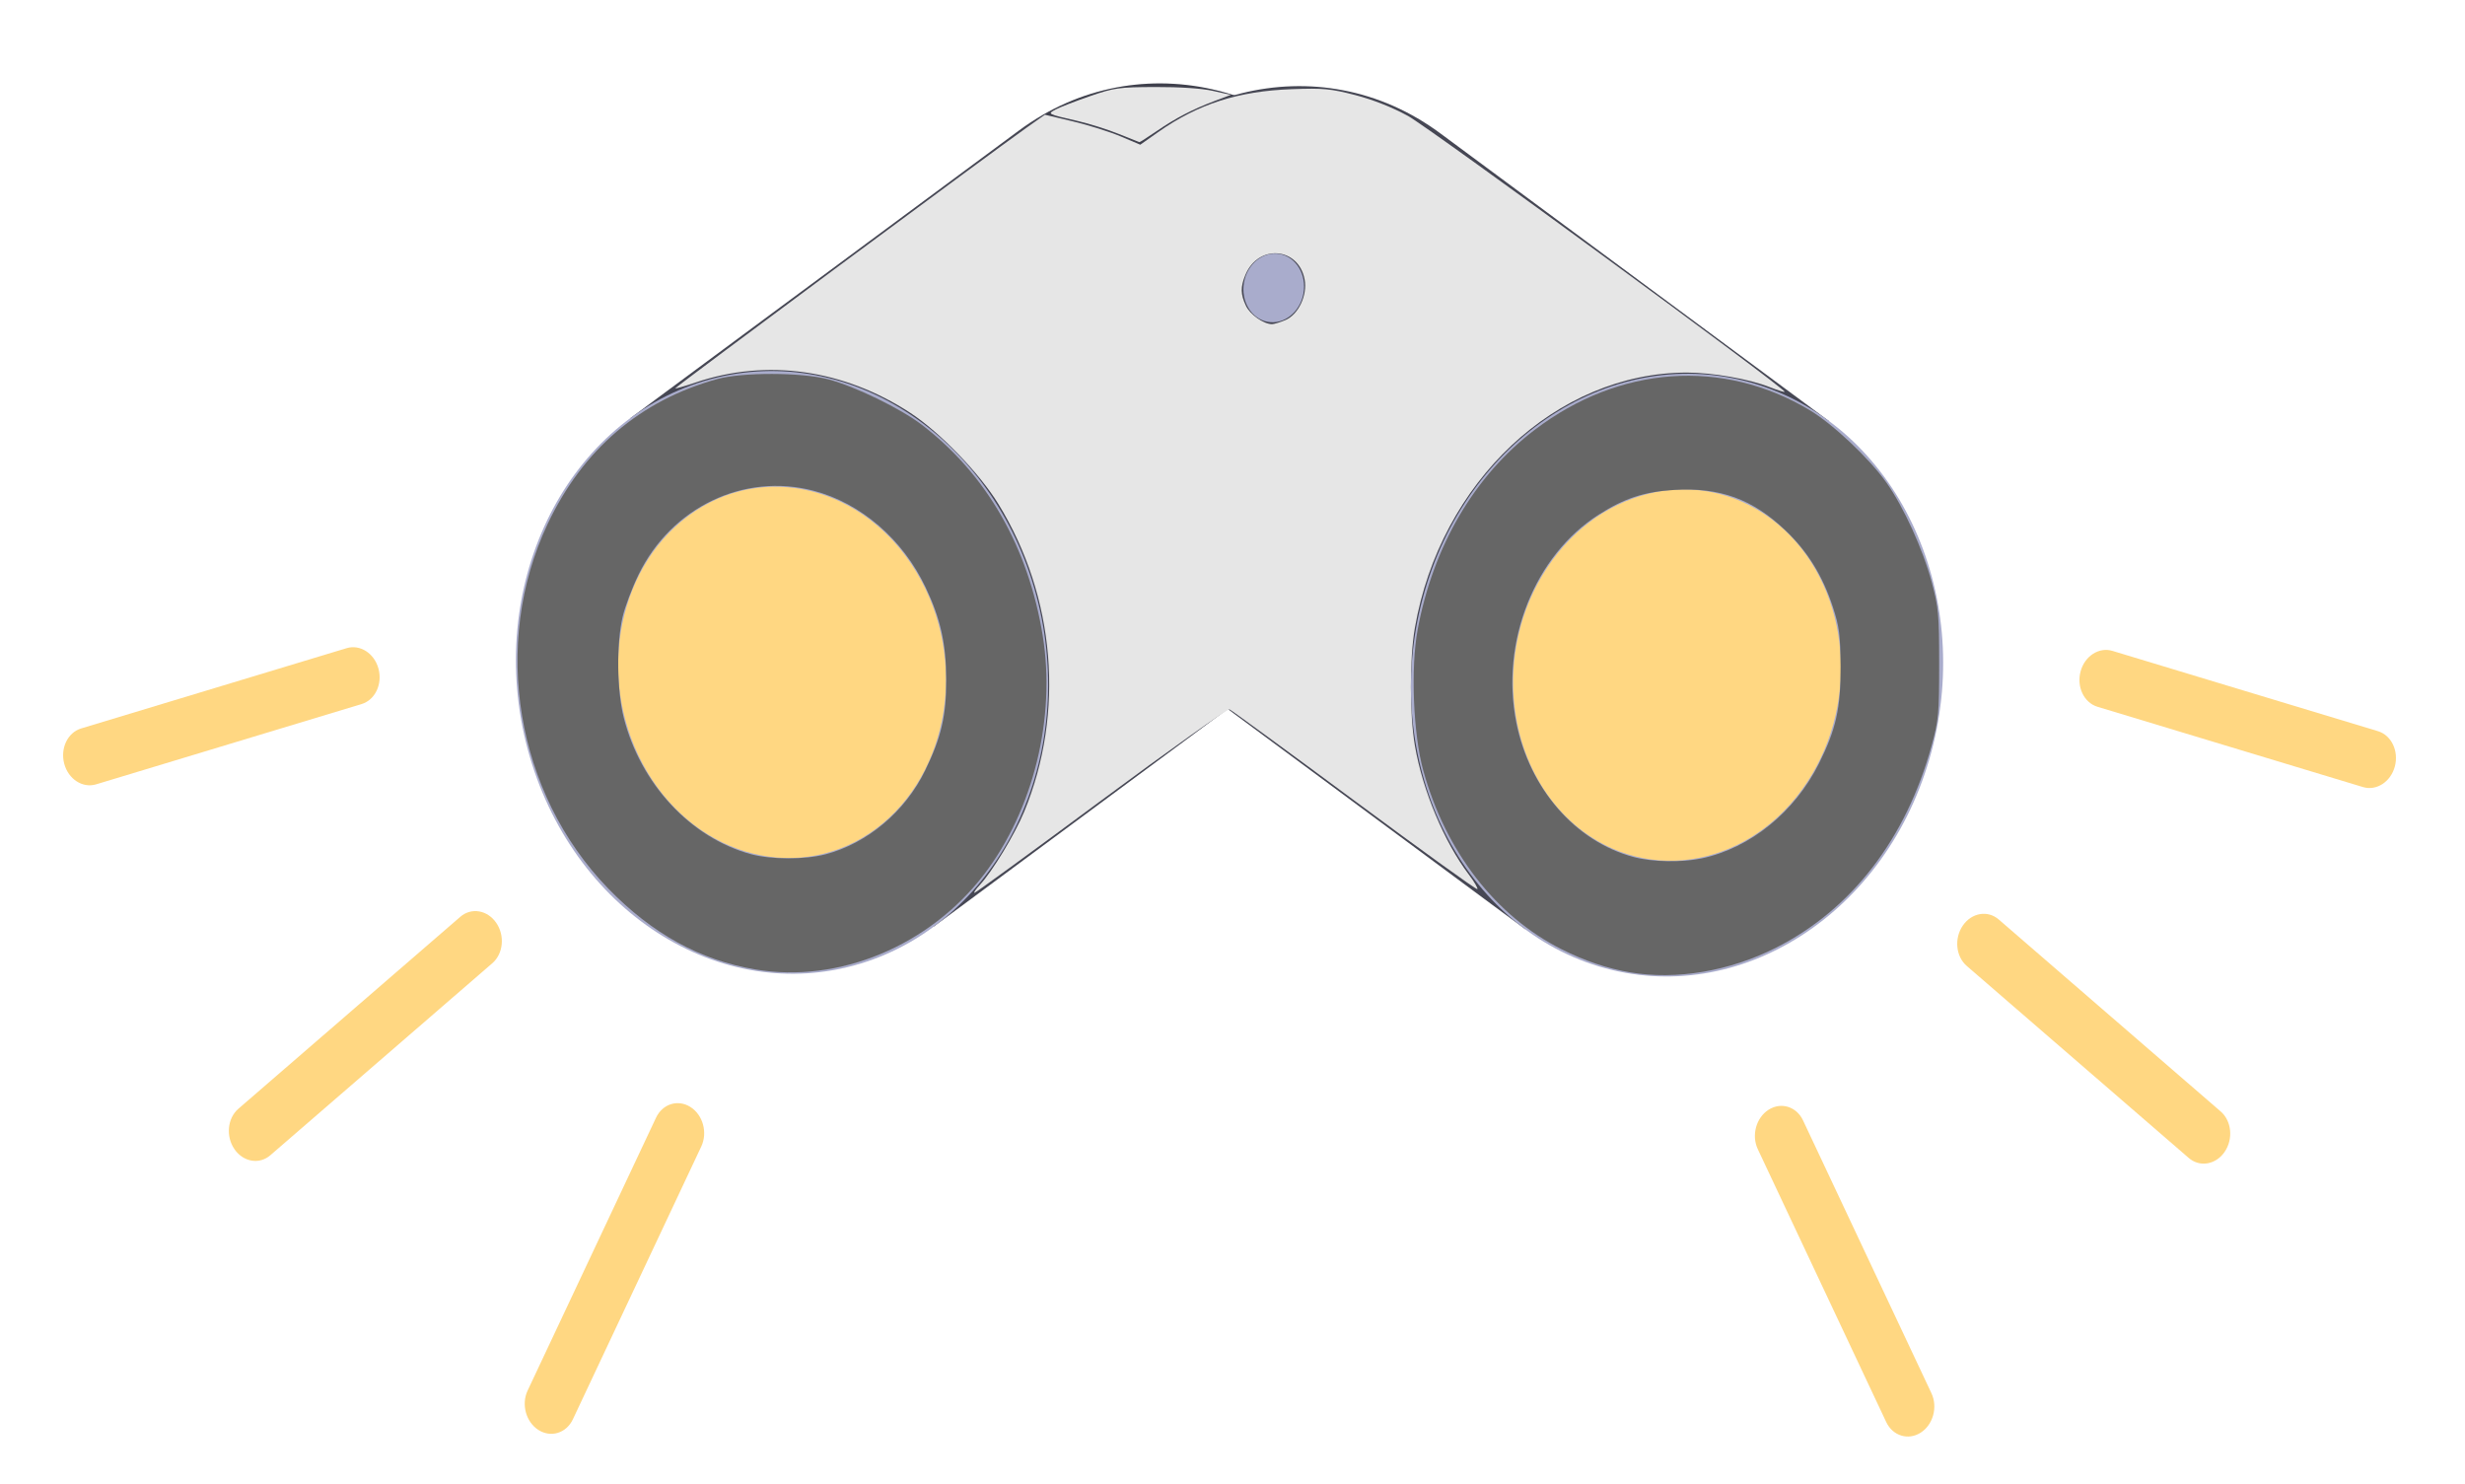
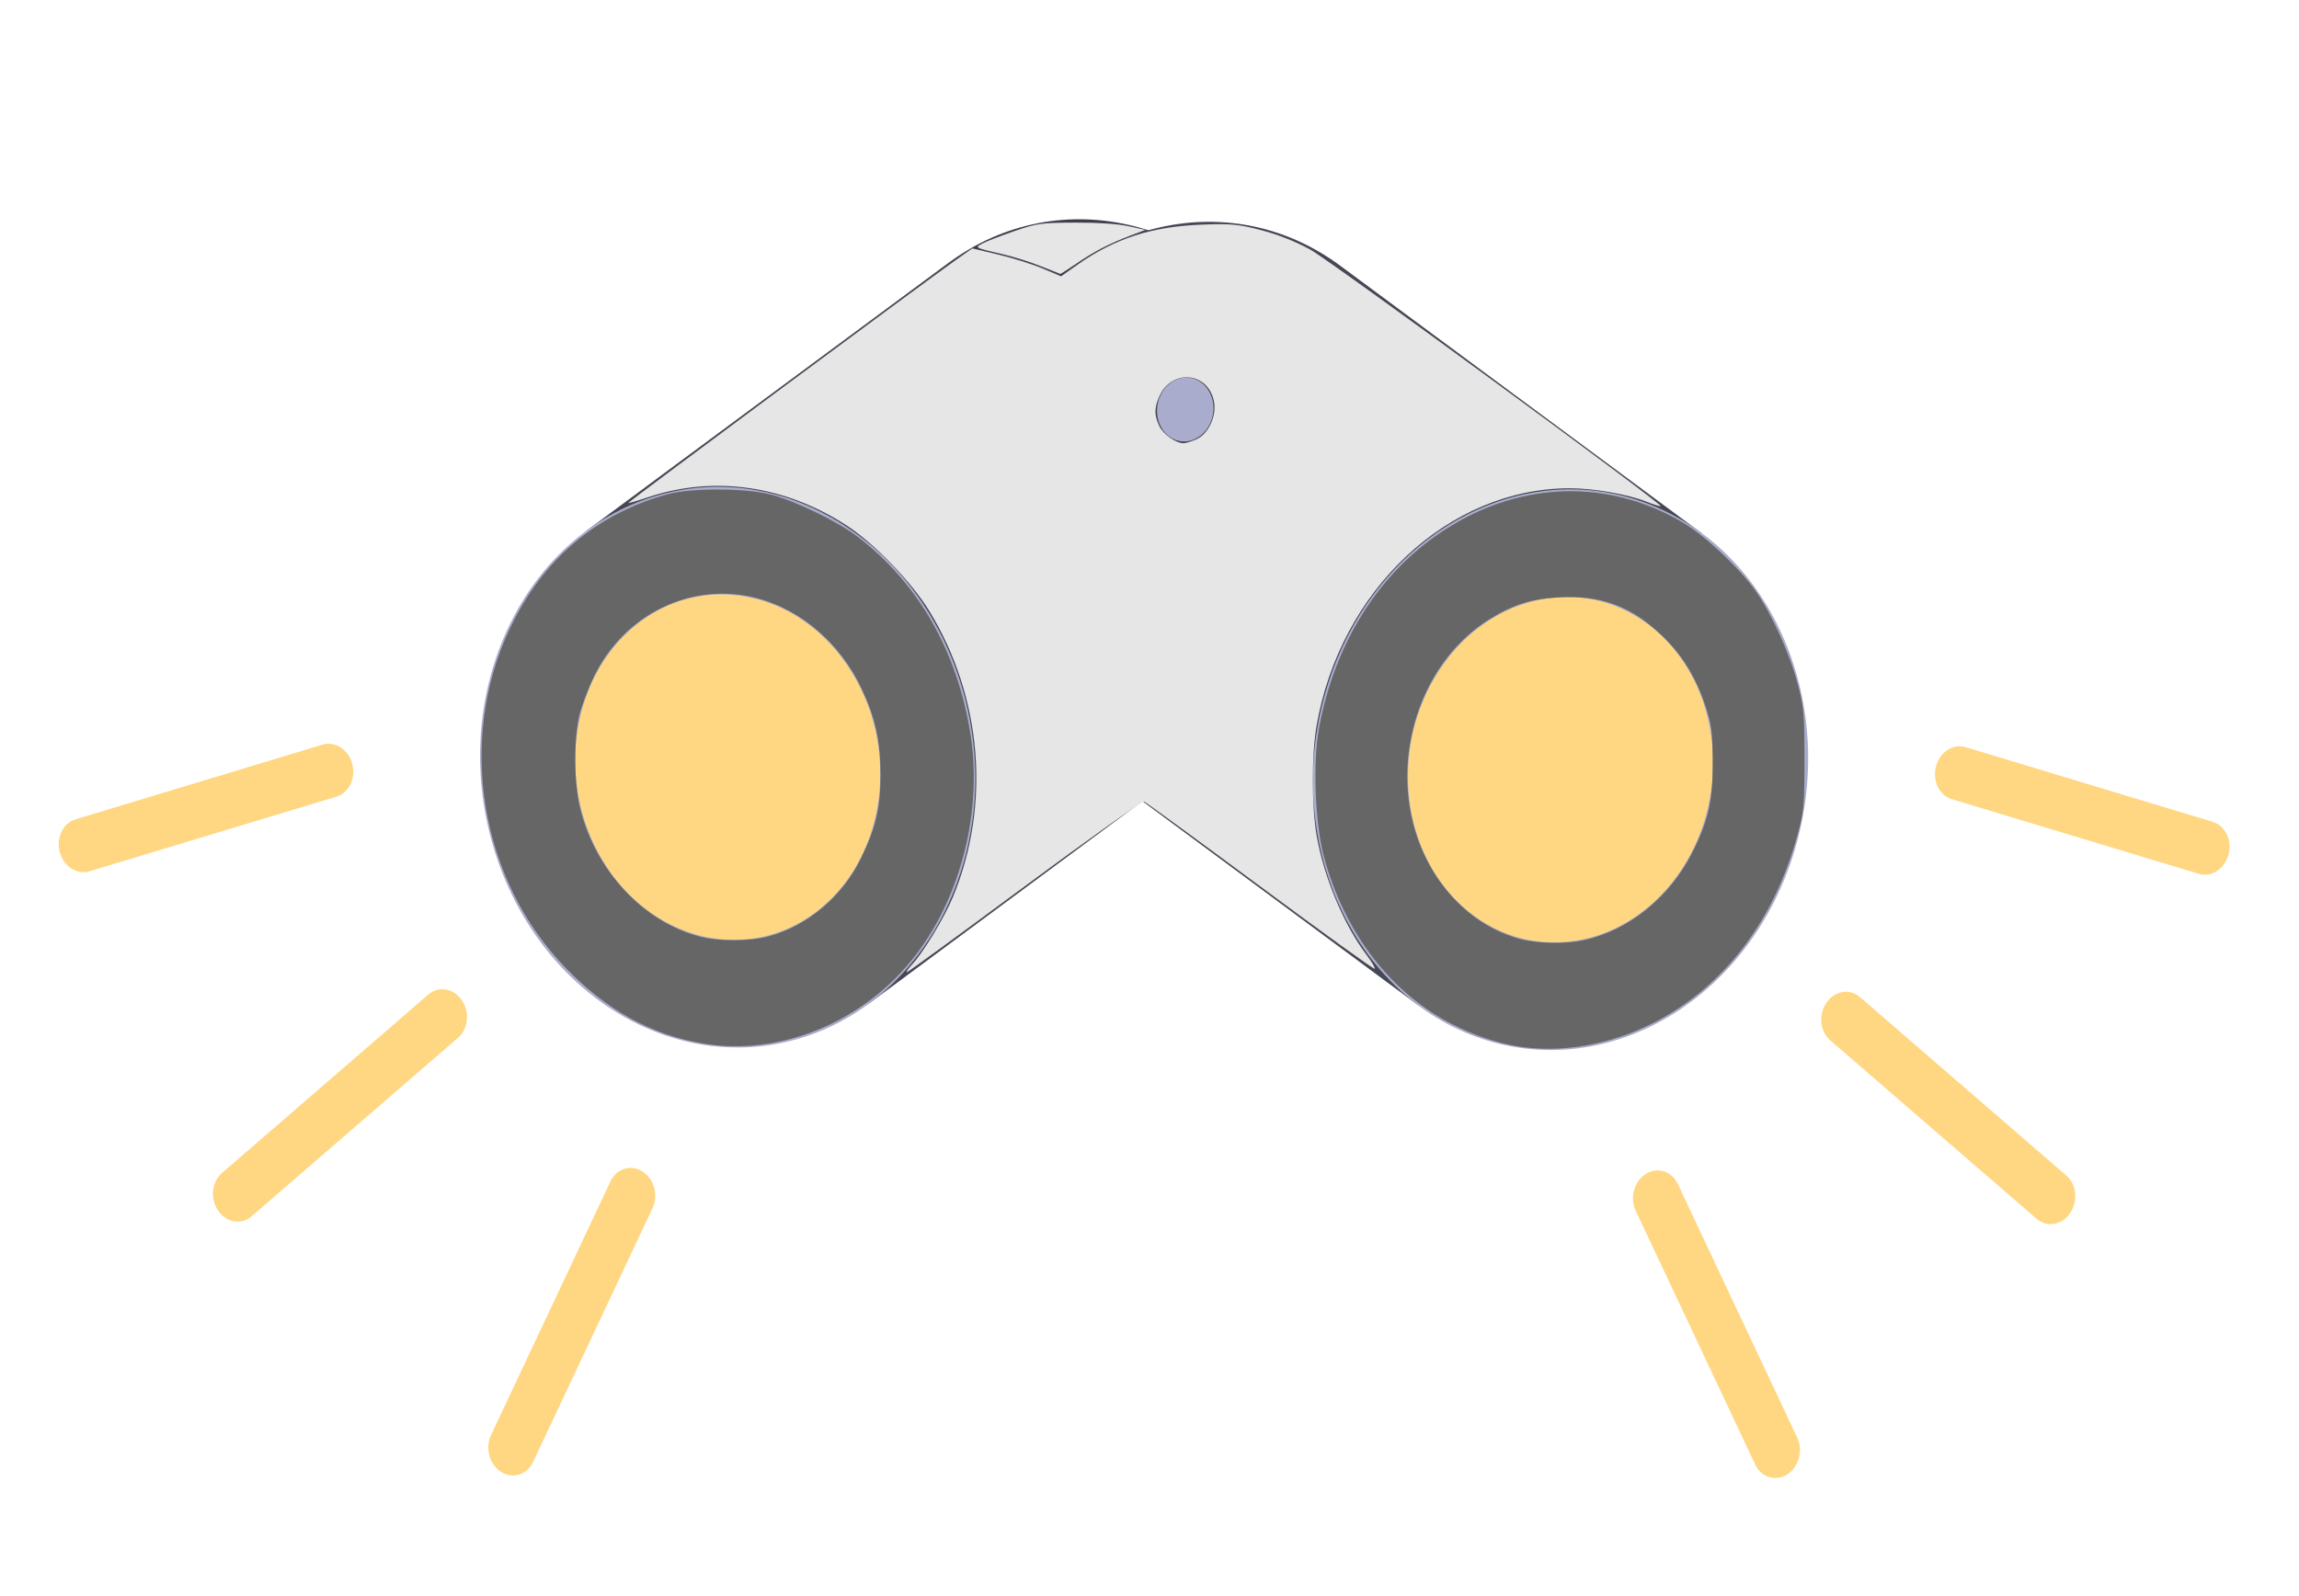
- <svg xmlns="http://www.w3.org/2000/svg" version="1.1" id="Layer_1" viewBox="0 0 264.161 158.98" xml:space="preserve" width="264.161" height="158.98">
+ <svg xmlns="http://www.w3.org/2000/svg" version="1.1" id="Layer_1" viewBox="0 0 264.765 183.764" xml:space="preserve" width="264.765" height="183.764">
  <defs id="defs35" />
-   <path style="fill:#464754;stroke-width:0.346" d="m 100.067,99.289 41.636,-30.82 c 12.936,-9.575 16.142,-29.532 7.162,-44.576 v 0 C 139.886,8.85 122.121,4.417 109.185,13.993 L 67.549,44.813 Z" id="path6" />
-   <path style="opacity:0.1;stroke-width:0.346;enable-background:new" d="m 148.866,23.894 v 0 C 140.467,9.823 124.382,5.037 111.752,12.313 c 9.977,1.169 19.58,7.283 25.724,17.576 v 0 c 7.547,12.643 7.853,28.204 1.955,40.263 l 2.273,-1.682 c 12.936,-9.576 16.143,-29.533 7.163,-44.576 z" id="path8" />
-   <g id="g20" transform="matrix(0.3107985,-0.09397788,0.09548668,0.3559982,-18.00933,-10.96479)">
+   <path style="fill:#464754;stroke-width:0.346" d="m 100.067,115.611 41.636,-30.82 c 12.936,-9.575 16.142,-29.532 7.162,-44.576 v 0 C 139.886,25.171 122.121,20.738 109.185,30.314 L 67.549,61.134 Z" id="path6" />
+   <path style="opacity:0.1;stroke-width:0.346;enable-background:new" d="m 148.866,40.215 v 0 c -8.399,-14.071 -24.484,-18.856 -37.114,-11.581 9.977,1.169 19.58,7.283 25.724,17.576 v 0 c 7.547,12.643 7.853,28.204 1.955,40.263 l 2.273,-1.682 c 12.936,-9.576 16.143,-29.533 7.163,-44.576 z" id="path8" />
+   <g id="g20" transform="matrix(0.3107985,-0.09397788,0.09548668,0.3559982,-18.00933,5.356339)">
    <circle style="fill:#a9accc" cx="398.502" cy="221.844" r="9.996" id="circle16" />
    <circle style="fill:#a9accc" cx="236.748" cy="295.694" r="87.69" id="circle18" />
  </g>
-   <g id="g30" transform="matrix(0.3107985,-0.09397788,0.09548668,0.3559982,-18.00933,-10.96479)">
+   <g id="g30" transform="matrix(0.3107985,-0.09397788,0.09548668,0.3559982,-18.00933,5.356339)">
    <path style="fill:#ffd782" d="m 288.248,279.269 c 9.056,28.393 -6.676,58.86 -35.07,67.916 -28.394,9.056 -58.86,-6.676 -67.916,-35.07 -9.056,-28.394 6.676,-58.86 35.07,-67.916 28.394,-9.057 58.859,6.677 67.916,35.07 z" id="path22" />
    <path style="fill:#ffd782" d="m 29.14,387.652 c -3.342,0 -6.502,-2.005 -7.816,-5.299 -1.72,-4.316 0.384,-9.207 4.698,-10.928 l 87.219,-34.77 c 4.316,-1.72 9.208,0.384 10.928,4.698 1.72,4.316 -0.384,9.207 -4.698,10.928 l -87.219,34.77 c -1.022,0.408 -2.076,0.601 -3.112,0.601 z" id="path24" />
    <path style="fill:#ffd782" d="M 99.948,269.115 H 8.411 C 3.766,269.115 0,265.349 0,260.704 c 0,-4.645 3.766,-8.411 8.411,-8.411 h 91.537 c 4.645,0 8.411,3.766 8.411,8.411 0,4.645 -3.766,8.411 -8.411,8.411 z" id="path26" />
    <path style="fill:#ffd782" d="m 100.163,488.549 c -2.134,0 -4.268,-0.806 -5.907,-2.424 -3.307,-3.262 -3.342,-8.588 -0.08,-11.895 l 64.293,-65.157 c 3.262,-3.307 8.587,-3.342 11.895,-0.08 3.307,3.262 3.342,8.588 0.08,11.895 l -64.294,65.157 c -1.645,1.669 -3.815,2.504 -5.987,2.504 z" id="path28" />
  </g>
-   <path style="fill:#464754;stroke-width:0.346" d="M 163.459,99.58 121.823,68.76 C 108.887,59.185 105.68,39.227 114.66,24.184 v 0 c 8.98,-15.043 26.745,-19.476 39.681,-9.901 l 41.636,30.82 z" id="path6-1" />
-   <g id="g20-6" transform="matrix(-0.3107985,-0.09397788,-0.09548668,0.3559982,281.5356,-10.67399)">
+   <path style="fill:#464754;stroke-width:0.346" d="M 163.459,115.901 121.823,85.081 C 108.887,75.506 105.68,55.549 114.66,40.505 v 0 c 8.98,-15.043 26.745,-19.476 39.681,-9.901 l 41.636,30.82 z" id="path6-1" />
+   <g id="g20-6" transform="matrix(-0.3107985,-0.09397788,-0.09548668,0.3559982,281.5356,5.647139)">
    <circle style="fill:#a9accc" cx="398.502" cy="221.844" r="9.996" id="circle16-7" />
    <circle style="fill:#a9accc" cx="236.748" cy="295.694" r="87.69" id="circle18-1" />
  </g>
-   <g id="g30-8" transform="matrix(-0.3107985,-0.09397788,-0.09548668,0.3559982,281.5356,-10.67399)">
+   <g id="g30-8" transform="matrix(-0.3107985,-0.09397788,-0.09548668,0.3559982,281.5356,5.647139)">
    <path style="fill:#ffd782" d="m 288.248,279.269 c 9.056,28.393 -6.676,58.86 -35.07,67.916 -28.394,9.056 -58.86,-6.676 -67.916,-35.07 -9.056,-28.394 6.676,-58.86 35.07,-67.916 28.394,-9.057 58.859,6.677 67.916,35.07 z" id="path22-9" />
    <path style="fill:#ffd782" d="m 29.14,387.652 c -3.342,0 -6.502,-2.005 -7.816,-5.299 -1.72,-4.316 0.384,-9.207 4.698,-10.928 l 87.219,-34.77 c 4.316,-1.72 9.208,0.384 10.928,4.698 1.72,4.316 -0.384,9.207 -4.698,10.928 l -87.219,34.77 c -1.022,0.408 -2.076,0.601 -3.112,0.601 z" id="path24-3" />
    <path style="fill:#ffd782" d="M 99.948,269.115 H 8.411 C 3.766,269.115 0,265.349 0,260.704 c 0,-4.645 3.766,-8.411 8.411,-8.411 h 91.537 c 4.645,0 8.411,3.766 8.411,8.411 0,4.645 -3.766,8.411 -8.411,8.411 z" id="path26-0" />
    <path style="fill:#ffd782" d="m 100.163,488.549 c -2.134,0 -4.268,-0.806 -5.907,-2.424 -3.307,-3.262 -3.342,-8.588 -0.08,-11.895 l 64.293,-65.157 c 3.262,-3.307 8.587,-3.342 11.895,-0.08 3.307,3.262 3.342,8.588 0.08,11.895 l -64.294,65.157 c -1.645,1.669 -3.815,2.504 -5.987,2.504 z" id="path28-0" />
  </g>
-   <path style="fill:#e6e6e6;stroke-width:0.303" d="m 104.998,94.838 c 1.336,-1.433 3.756,-5.429 4.758,-7.855 4.39,-10.628 3.348,-23.028 -2.771,-32.984 -2.02,-3.286 -6.288,-7.701 -9.43,-9.754 -7.14,-4.665 -15.39,-5.835 -22.995,-3.262 -1.164,0.394 -2.153,0.679 -2.199,0.634 -0.081,-0.08 33.795,-25.211 37.683,-27.956 l 1.935,-1.366 3.005,0.716 c 1.653,0.394 3.952,1.117 5.109,1.607 l 2.104,0.891 1.915,-1.349 c 4.292,-3.024 8.578,-4.398 14.372,-4.607 3.335,-0.12 4.128,-0.045 6.758,0.638 1.887,0.49 3.956,1.308 5.641,2.231 2.34,1.281 40.614,29.312 40.365,29.563 -0.052,0.052 -0.776,-0.176 -1.61,-0.507 -2.169,-0.862 -6.107,-1.553 -8.847,-1.553 -13.986,0 -26.459,11.707 -29.171,27.379 -0.571,3.298 -0.566,9.299 0.01,12.626 0.829,4.79 3.137,10.303 5.771,13.781 0.589,0.778 1.002,1.485 0.917,1.571 -0.085,0.086 -6.01,-4.182 -13.167,-9.483 -7.157,-5.301 -13.183,-9.703 -13.392,-9.781 -0.208,-0.078 -6.394,4.313 -13.745,9.758 -7.352,5.445 -13.463,9.9 -13.582,9.9 -0.118,0 0.136,-0.377 0.565,-0.838 z m 32.753,-60.539 c 1.392,-0.586 2.374,-2.659 2.061,-4.345 -0.649,-3.486 -4.972,-3.825 -6.351,-0.498 -0.539,1.301 -0.526,2.072 0.058,3.312 0.44,0.936 1.88,1.955 2.784,1.971 0.213,0.004 0.865,-0.194 1.448,-0.44 z" id="path2" />
-   <path style="fill:#e6e6e6;stroke-width:0.303" d="m 119.896,14.355 c -1.164,-0.474 -3.136,-1.097 -4.383,-1.385 -3.321,-0.766 -3.294,-0.751 -2.363,-1.248 0.446,-0.238 2.078,-0.871 3.627,-1.407 2.629,-0.91 3.097,-0.976 7.048,-0.991 2.589,-0.01 4.977,0.15 6.152,0.413 l 1.921,0.429 -1.788,0.678 c -2.369,0.898 -4.105,1.803 -6.193,3.229 -0.947,0.647 -1.763,1.169 -1.813,1.16 -0.051,-0.009 -1.044,-0.404 -2.208,-0.878 z" id="path3" />
-   <path style="fill:#666666;stroke-width:0.303" d="m 80.955,103.887 c -5.937,-1.004 -11.058,-3.818 -15.765,-8.663 -9.909,-10.198 -12.574,-26.194 -6.508,-39.063 3.769,-7.995 9.941,-13.271 18.181,-15.541 2.705,-0.745 9.013,-0.73 11.902,0.028 2.83,0.743 7.733,3.123 10,4.855 6.954,5.313 11.433,13.114 12.975,22.602 1.43,8.798 -0.99,18.662 -6.28,25.59 -5.848,7.66 -15.57,11.703 -24.506,10.191 z m 7.495,-12.333 c 4.504,-1.182 8.556,-4.591 10.701,-9.004 1.726,-3.55 2.264,-5.868 2.253,-9.723 -0.011,-3.844 -0.61,-6.518 -2.22,-9.901 -2.447,-5.144 -6.94,-9.015 -11.996,-10.336 -7.473,-1.952 -15.22,1.752 -18.747,8.965 -0.697,1.424 -1.473,3.481 -1.726,4.57 -0.664,2.866 -0.605,7.892 0.127,10.777 1.802,7.103 7.191,12.888 13.632,14.633 2.171,0.588 5.772,0.597 7.975,0.018 z" id="path4" />
-   <path style="fill:#666666;stroke-width:0.303" d="m 174.702,104.199 c -2.468,-0.42 -4.865,-1.227 -7.349,-2.474 -7.076,-3.552 -12.44,-10.487 -14.836,-19.182 -1.073,-3.893 -1.354,-10.971 -0.599,-15.048 1.662,-8.971 6.094,-16.531 12.577,-21.455 9.044,-6.869 20.119,-7.66 29.42,-2.101 2.496,1.492 6.398,5.17 8.233,7.76 1.852,2.614 3.923,7.164 4.865,10.685 0.729,2.725 0.797,3.471 0.798,8.767 0.001,5.335 -0.062,6.02 -0.806,8.741 -2.728,9.975 -8.583,17.579 -16.686,21.668 -4.989,2.518 -10.676,3.479 -15.617,2.639 z m 7.668,-12.216 c 5.199,-1.109 9.952,-4.959 12.564,-10.18 1.815,-3.628 2.336,-5.962 2.309,-10.347 -0.021,-3.42 -0.133,-4.293 -0.822,-6.398 -1.096,-3.35 -2.714,-5.967 -5.079,-8.216 -3.531,-3.358 -7.019,-4.63 -11.904,-4.342 -3.204,0.189 -5.348,0.888 -8.102,2.642 -6.885,4.383 -10.56,13.633 -8.845,22.266 1.411,7.106 6.336,12.762 12.565,14.43 2.024,0.542 5.158,0.604 7.315,0.144 z" id="path5" />
+   <path style="fill:#e6e6e6;stroke-width:0.303" d="m 104.998,111.159 c 1.336,-1.433 3.756,-5.429 4.758,-7.855 4.39,-10.628 3.348,-23.028 -2.771,-32.984 -2.02,-3.286 -6.288,-7.701 -9.43,-9.754 -7.14,-4.665 -15.39,-5.835 -22.995,-3.262 -1.164,0.394 -2.153,0.679 -2.199,0.634 -0.081,-0.08 33.795,-25.211 37.683,-27.956 l 1.935,-1.366 3.005,0.716 c 1.653,0.394 3.952,1.117 5.109,1.607 l 2.104,0.891 1.915,-1.349 c 4.292,-3.024 8.578,-4.398 14.372,-4.607 3.335,-0.12 4.128,-0.045 6.758,0.638 1.887,0.49 3.956,1.308 5.641,2.231 2.34,1.281 40.614,29.312 40.365,29.563 -0.052,0.052 -0.776,-0.176 -1.61,-0.507 -2.169,-0.862 -6.107,-1.553 -8.847,-1.553 -13.986,0 -26.459,11.707 -29.171,27.379 -0.571,3.298 -0.566,9.299 0.01,12.626 0.829,4.79 3.137,10.303 5.771,13.781 0.589,0.778 1.002,1.485 0.917,1.571 -0.085,0.086 -6.01,-4.182 -13.167,-9.483 -7.157,-5.301 -13.183,-9.703 -13.392,-9.781 -0.208,-0.078 -6.394,4.313 -13.745,9.758 -7.352,5.445 -13.463,9.9 -13.582,9.9 -0.118,0 0.136,-0.377 0.565,-0.838 z m 32.753,-60.539 c 1.392,-0.586 2.374,-2.659 2.061,-4.345 -0.649,-3.486 -4.972,-3.825 -6.351,-0.498 -0.539,1.301 -0.526,2.072 0.058,3.312 0.44,0.936 1.88,1.955 2.784,1.971 0.213,0.004 0.865,-0.194 1.448,-0.44 z" id="path2" />
+   <path style="fill:#e6e6e6;stroke-width:0.303" d="m 119.896,30.676 c -1.164,-0.474 -3.136,-1.097 -4.383,-1.385 -3.321,-0.766 -3.294,-0.751 -2.363,-1.248 0.446,-0.238 2.078,-0.871 3.627,-1.407 2.629,-0.91 3.097,-0.976 7.048,-0.991 2.589,-0.01 4.977,0.15 6.152,0.413 l 1.921,0.429 -1.788,0.678 c -2.369,0.898 -4.105,1.803 -6.193,3.229 -0.947,0.647 -1.763,1.169 -1.813,1.16 -0.051,-0.009 -1.044,-0.404 -2.208,-0.878 z" id="path3" />
+   <path style="fill:#666666;stroke-width:0.303" d="m 80.955,120.208 c -5.937,-1.004 -11.058,-3.818 -15.765,-8.663 -9.909,-10.198 -12.574,-26.194 -6.508,-39.063 3.769,-7.995 9.941,-13.271 18.181,-15.541 2.705,-0.745 9.013,-0.73 11.902,0.028 2.83,0.743 7.733,3.123 10,4.855 6.954,5.313 11.433,13.114 12.975,22.602 1.43,8.798 -0.99,18.662 -6.28,25.59 -5.848,7.66 -15.57,11.703 -24.506,10.191 z m 7.495,-12.333 c 4.504,-1.182 8.556,-4.591 10.701,-9.004 1.726,-3.55 2.264,-5.868 2.253,-9.723 -0.011,-3.844 -0.61,-6.518 -2.22,-9.901 -2.447,-5.144 -6.94,-9.015 -11.996,-10.336 -7.473,-1.952 -15.22,1.752 -18.747,8.965 -0.697,1.424 -1.473,3.481 -1.726,4.57 -0.664,2.866 -0.605,7.892 0.127,10.777 1.802,7.103 7.191,12.888 13.632,14.633 2.171,0.588 5.772,0.597 7.975,0.018 z" id="path4" />
+   <path style="fill:#666666;stroke-width:0.303" d="m 174.702,120.52 c -2.468,-0.42 -4.865,-1.227 -7.349,-2.474 -7.076,-3.552 -12.44,-10.487 -14.836,-19.182 -1.073,-3.893 -1.354,-10.971 -0.599,-15.048 1.662,-8.971 6.094,-16.531 12.577,-21.455 9.044,-6.869 20.119,-7.66 29.42,-2.101 2.496,1.492 6.398,5.17 8.233,7.76 1.852,2.614 3.923,7.164 4.865,10.685 0.729,2.725 0.797,3.471 0.798,8.767 0.001,5.335 -0.062,6.02 -0.806,8.741 -2.728,9.975 -8.583,17.579 -16.686,21.668 -4.989,2.518 -10.676,3.479 -15.617,2.639 z m 7.668,-12.216 c 5.199,-1.109 9.952,-4.959 12.564,-10.18 1.815,-3.628 2.336,-5.962 2.309,-10.347 -0.021,-3.42 -0.133,-4.293 -0.822,-6.398 -1.096,-3.35 -2.714,-5.967 -5.079,-8.216 -3.531,-3.358 -7.019,-4.63 -11.904,-4.341 -3.204,0.189 -5.348,0.888 -8.102,2.642 -6.885,4.383 -10.56,13.633 -8.845,22.266 1.411,7.106 6.336,12.762 12.565,14.43 2.024,0.542 5.158,0.604 7.315,0.144 z" id="path5" />
</svg>
